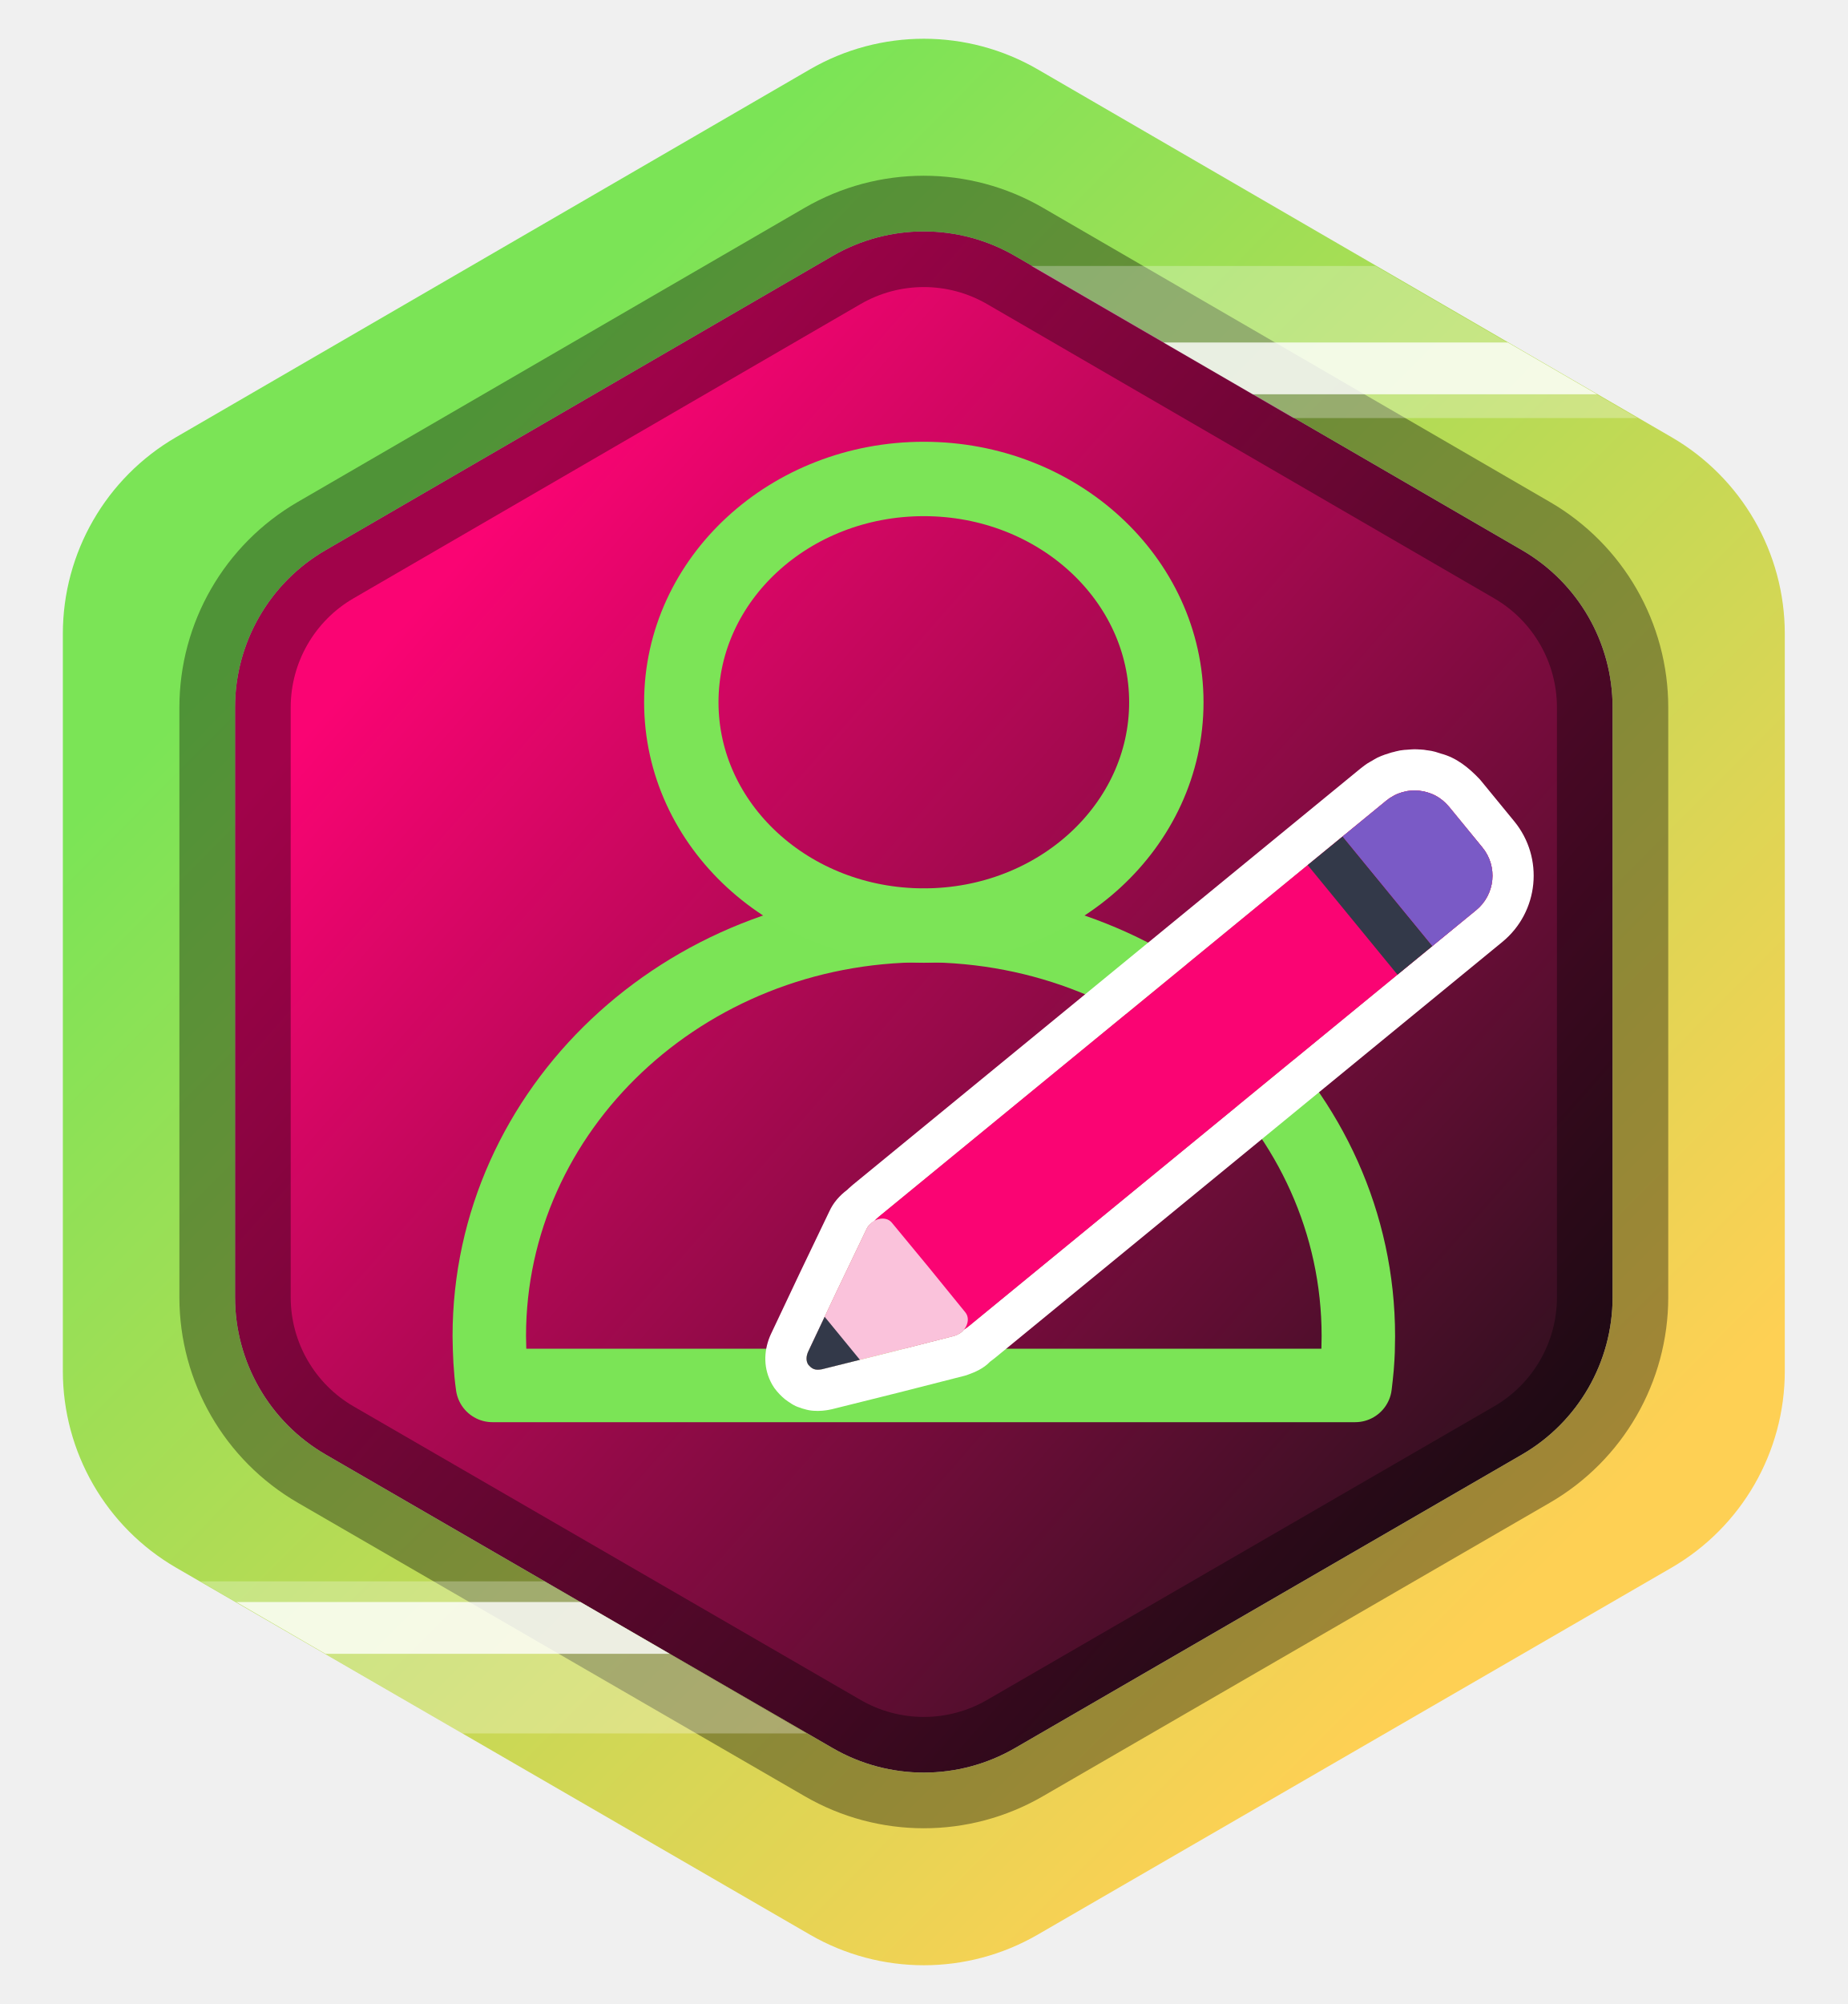
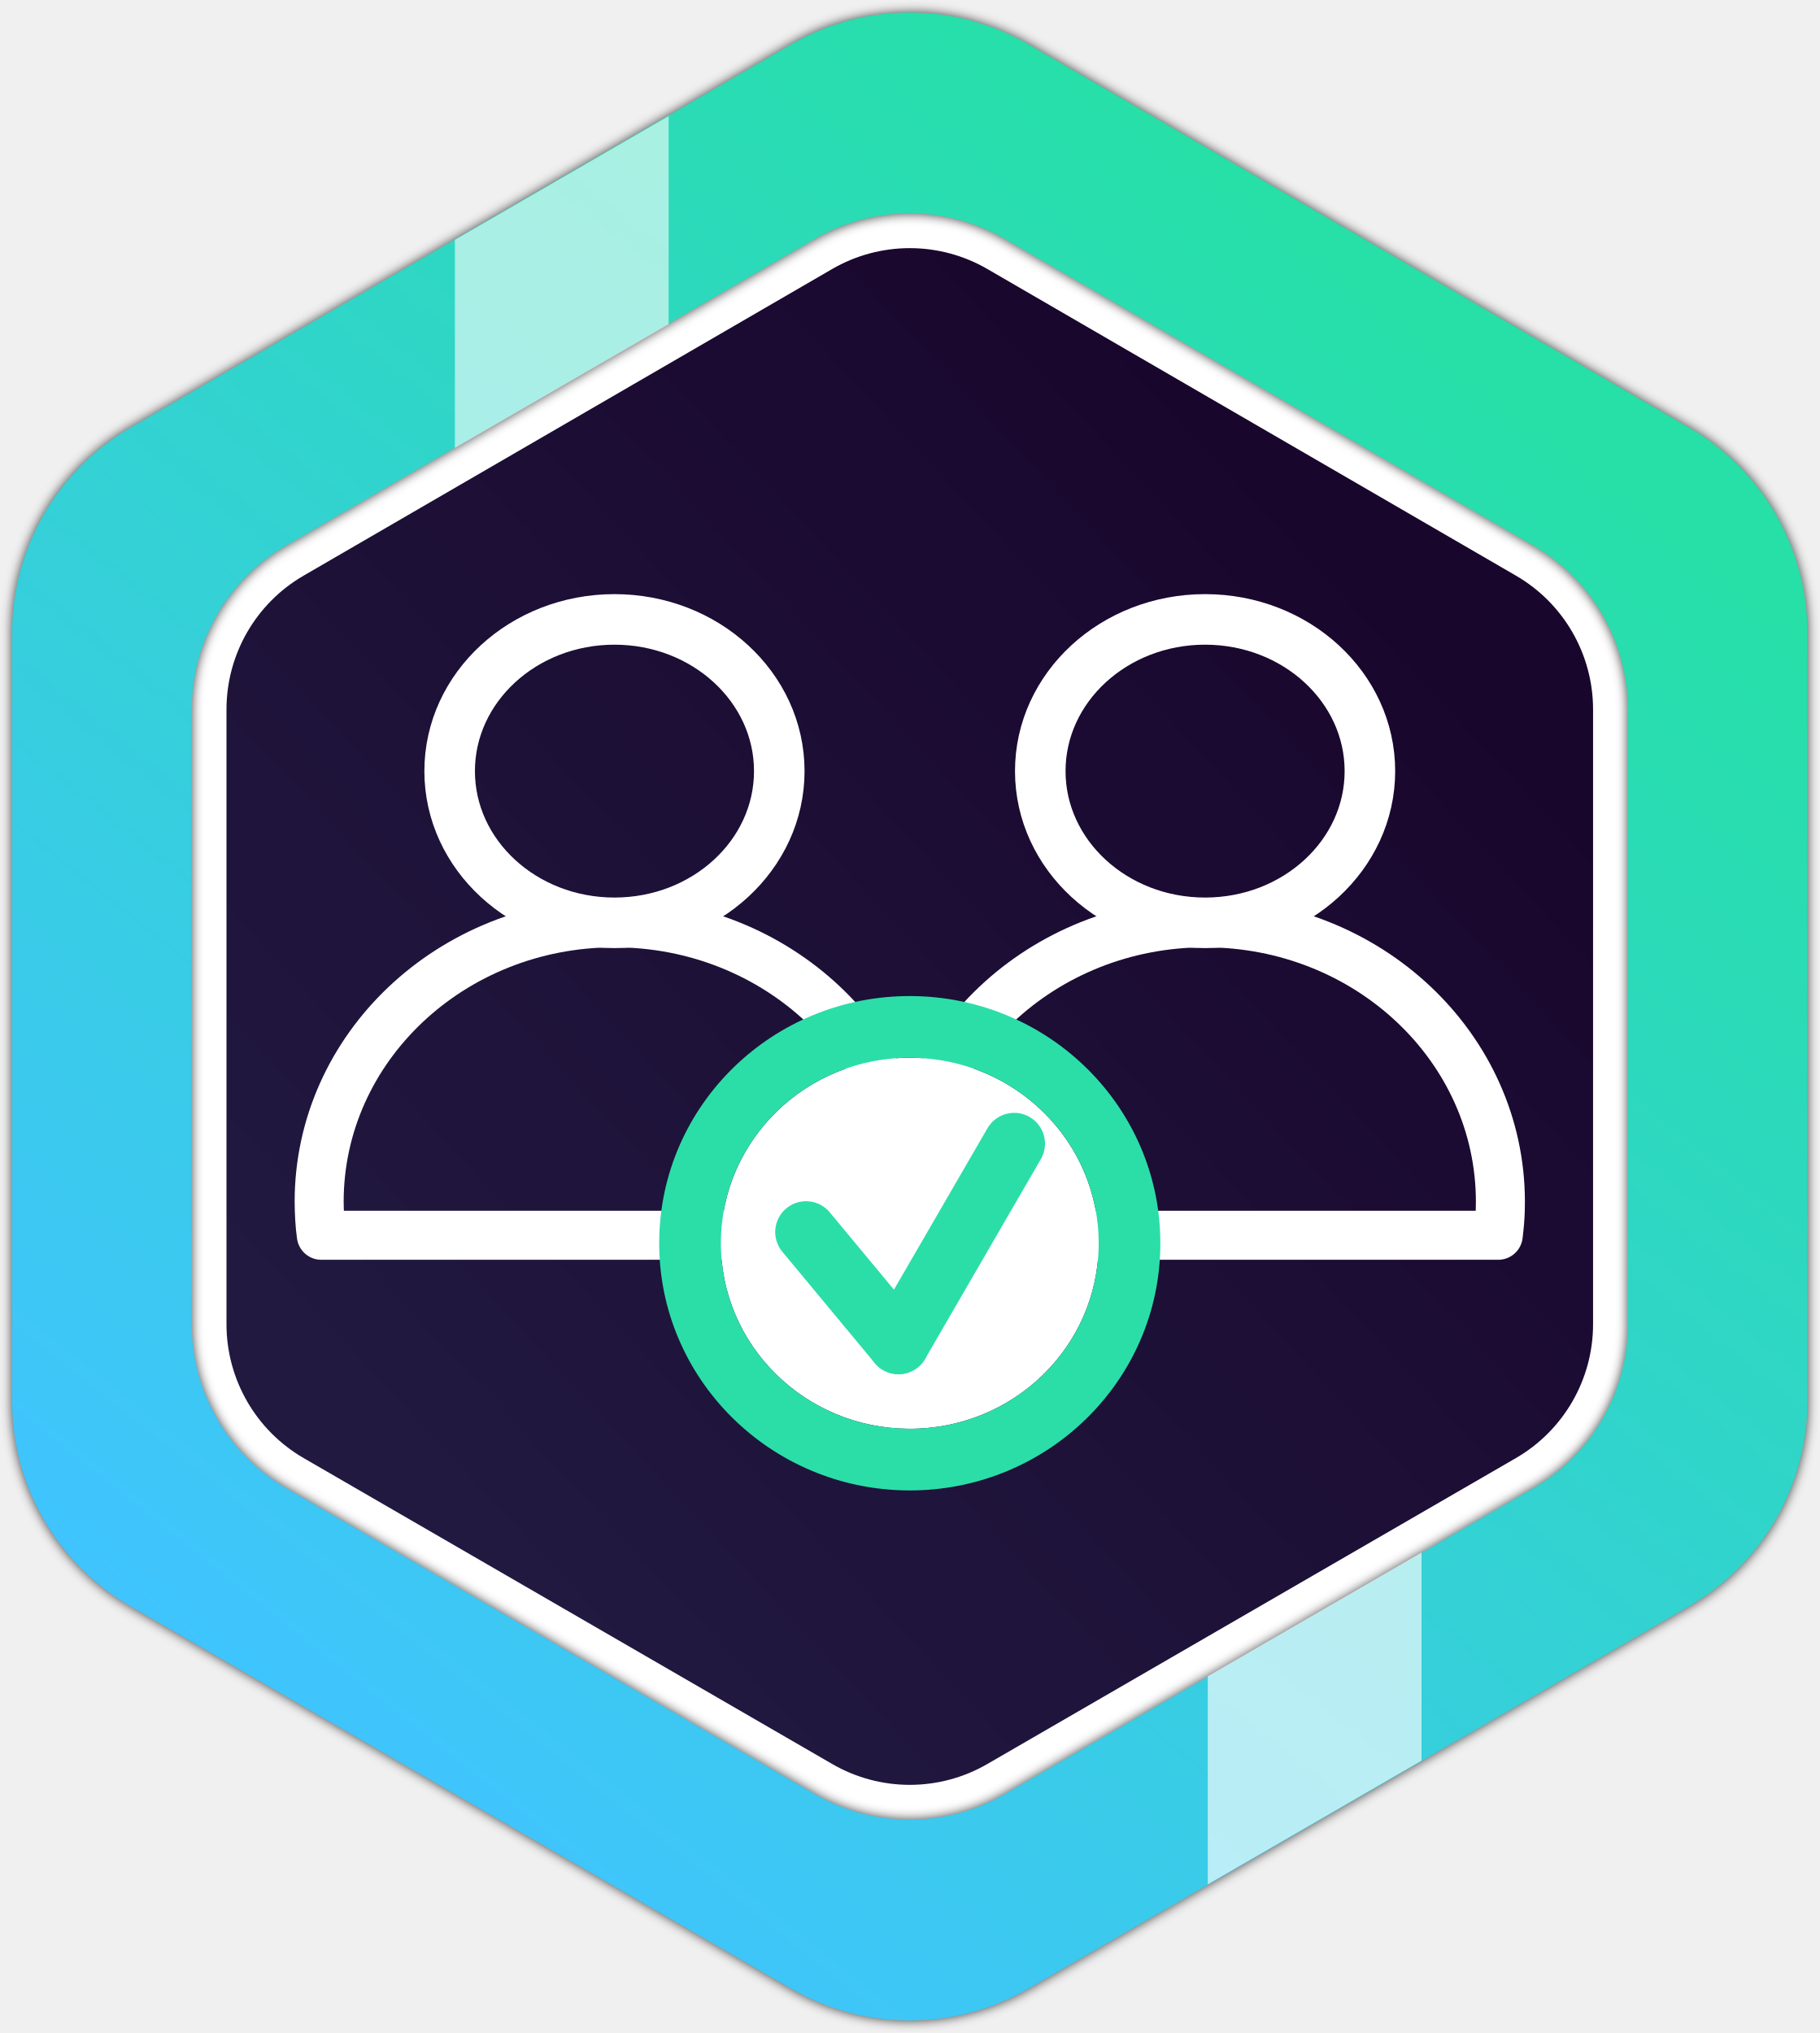
- <svg xmlns="http://www.w3.org/2000/svg" version="1.1" x="0" y="0" width="830" height="900" viewBox="0, 0, 830, 900">
+ <svg xmlns="http://www.w3.org/2000/svg" width="784" height="876" viewBox="0 0 784 876" fill="none">
+   <path d="M701.416 570.592V305.712C701.416 276.596 685.915 249.684 660.732 235.076L432.98 102.948C407.64 88.248 376.364 88.248 351.024 102.948L123.272 235.076C98.088 249.684 82.588 276.596 82.588 305.712V570.592C82.588 599.734 98.12 626.668 123.342 641.268L351.094 773.092C376.4 787.739 407.604 787.739 432.91 773.092L660.662 641.268C685.884 626.668 701.416 599.734 701.416 570.592Z" fill="url(#paint0_linear_1785_3414)" />
+   <path d="M701.416 570.592V305.712C701.416 276.596 685.915 249.684 660.732 235.076L432.98 102.948C407.64 88.248 376.364 88.248 351.024 102.948L123.272 235.076C98.088 249.684 82.588 276.596 82.588 305.712V570.592C82.588 599.734 98.12 626.668 123.342 641.268L351.094 773.092C376.4 787.739 407.604 787.739 432.91 773.092L660.662 641.268C685.884 626.668 701.416 599.734 701.416 570.592Z" fill="url(#paint1_linear_1785_3414)" />
+   <path d="M701.416 570.592V305.712C701.416 276.596 685.915 249.684 660.732 235.076L432.98 102.948C407.64 88.248 376.364 88.248 351.024 102.948L123.272 235.076C98.088 249.684 82.588 276.596 82.588 305.712V570.592C82.588 599.734 98.12 626.668 123.342 641.268L351.094 773.092C376.4 787.739 407.604 787.739 432.91 773.092L660.662 641.268C685.884 626.668 701.416 599.734 701.416 570.592Z" stroke="white" stroke-width="30" />
+   <g filter="url(#filter0_f_1785_3414)">
+     <path d="M395.318 5.457C412.265 5.946 428.483 10.96 443.224 19.185L727.914 184.345C759.392 202.606 778.768 236.246 778.768 272.639V603.739C778.768 640.168 759.354 673.836 727.826 692.085L443.136 856.865C411.504 875.174 372.498 875.174 340.866 856.865L56.176 692.085C24.648 673.836 5.234 640.168 5.234 603.739V272.639C5.234 236.246 24.608 202.606 56.088 184.345L340.778 19.185C358.285 9.057 375.283 5.457 395.318 5.457ZM397.306 92.095C381.009 91.1 365.206 95.034 351.022 102.948L123.271 235.076C98.086 249.684 82.587 276.596 82.587 305.712V570.591C82.587 599.734 98.118 626.668 123.341 641.268L351.093 773.092C376.398 787.739 407.603 787.739 432.909 773.092L660.661 641.268C685.883 626.668 701.414 599.734 701.414 570.592L701.415 570.591V305.711C701.414 276.596 685.914 249.684 660.731 235.076L432.979 102.948C425.187 98.443 416.688 95.225 407.846 93.473C404.37 92.785 400.819 92.554 397.306 92.095Z" fill="black" fill-opacity="0.75" />
+   </g>
+   <path d="M778.768 603.739C778.768 640.168 759.354 673.836 727.826 692.085L443.136 856.865C411.504 875.174 372.498 875.174 340.866 856.865L56.176 692.085C24.648 673.836 5.234 640.168 5.234 603.739V272.639C5.234 236.246 24.608 202.606 56.088 184.345L340.778 19.185C372.454 0.81 411.548 0.81 443.224 19.185L727.914 184.345C759.392 202.606 778.768 236.246 778.768 272.639V603.739ZM701.415 570.592V305.712C701.414 276.596 685.914 249.684 660.731 235.076L432.979 102.948C407.638 88.248 376.363 88.248 351.022 102.948L123.271 235.076C98.086 249.684 82.587 276.596 82.587 305.712V570.592C82.587 599.734 98.118 626.668 123.341 641.268L351.093 773.092C376.398 787.739 407.603 787.739 432.909 773.092L660.661 641.268C685.883 626.668 701.414 599.734 701.414 570.592H701.415Z" fill="url(#paint2_linear_1785_3414)" />
+   <path d="M196 103.33L288.102 50.02V139.714L196 193.023V103.33Z" fill="white" fill-opacity="0.588" />
+   <path d="M612.511 758.643L520.408 811.952V722.26L612.511 668.95V758.643Z" fill="white" fill-opacity="0.648" />
+   <path d="M264.759 397.635C225.538 397.635 193.744 368.369 193.744 332.266C193.744 296.163 225.538 266.896 264.759 266.896C303.979 266.896 335.773 296.163 335.773 332.266C335.773 368.369 303.979 397.635 264.759 397.635Z" stroke="white" stroke-width="21.78" stroke-linecap="round" stroke-linejoin="round" />
+   <path d="M264.759 397.635C335.033 397.636 392.001 451.449 392.001 517.831C391.95 521.609 391.978 522.629 391.63 527.079C391.494 528.812 391.258 530.536 391.072 532.265H138.445C137.761 527.484 137.581 522.655 137.516 517.831C137.516 451.449 194.485 397.636 264.759 397.636V397.635Z" stroke="white" stroke-width="21.12" stroke-linecap="round" stroke-linejoin="round" />
+   <path d="M519.244 397.635C480.024 397.635 448.23 368.369 448.23 332.266C448.23 296.163 480.024 266.896 519.244 266.896C558.464 266.896 590.259 296.163 590.259 332.266C590.259 368.369 558.464 397.635 519.244 397.635Z" stroke="white" stroke-width="21.78" stroke-linecap="round" stroke-linejoin="round" />
+   <path d="M519.244 397.635C589.518 397.636 646.486 451.449 646.486 517.831C646.436 521.609 646.464 522.629 646.115 527.079C645.98 528.812 645.744 530.536 645.558 532.265H392.93C392.247 527.484 392.067 522.655 392.002 517.831C392.002 451.449 448.97 397.636 519.244 397.636V397.635Z" stroke="white" stroke-width="21.12" stroke-linecap="round" stroke-linejoin="round" />
+   <path d="M391.522 615.637C346.57 615.367 310.343 579.361 310.607 535.214C310.872 491.067 347.527 455.497 392.48 455.766C437.432 456.036 473.659 492.042 473.395 536.189C473.13 580.336 436.475 615.906 391.522 615.637Z" fill="white" />
+   <path d="M392.64 429.193C452.162 429.55 500.322 477.417 499.969 536.348C499.616 595.28 450.886 642.566 391.364 642.21C331.842 641.853 283.682 593.986 284.035 535.055C284.388 476.123 333.118 428.837 392.64 429.193ZM392.481 455.766C347.528 455.497 310.873 491.067 310.608 535.214C310.344 579.361 346.571 615.367 391.523 615.637C436.476 615.906 473.131 580.336 473.396 536.189C473.66 492.042 437.433 456.036 392.481 455.766Z" fill="#2BDEA8" />
+   <path d="M347.307 530.877L387.13 578.843" stroke="#2BDEA8" stroke-width="26.573" stroke-linecap="round" stroke-linejoin="round" />
+   <path d="M387.129 578.842L436.982 492.801" stroke="#2BDEA8" stroke-width="26.573" stroke-linecap="round" stroke-linejoin="round" />
  <defs>
-     <linearGradient id="Gradient_1" gradientUnits="userSpaceOnUse" x1="737.128" y1="-735.259" x2="262.823" y2="-195.854" gradientTransform="matrix(-0, 1, -1, -0, 0, 0)">
-       <stop offset="0" stop-color="#121212" />
-       <stop offset="1" stop-color="#FA0473" />
+     <filter id="filter0_f_1785_3414" x="0.234" y="0.457" width="783.533" height="875.14" filterUnits="userSpaceOnUse" color-interpolation-filters="sRGB">
+       <feFlood flood-opacity="0" result="BackgroundImageFix" />
+       <feBlend mode="normal" in="SourceGraphic" in2="BackgroundImageFix" result="shape" />
+       <feGaussianBlur stdDeviation="2.5" result="effect1_foregroundBlur_1785_3414" />
+     </filter>
+     <linearGradient id="paint0_linear_1785_3414" x1="421.727" y1="420.241" x2="278.166" y2="531.032" gradientUnits="userSpaceOnUse">
+       <stop stop-color="#6A24CC" />
+       <stop offset="1" stop-color="#2D1081" />
    </linearGradient>
-     <linearGradient id="Gradient_2" gradientUnits="userSpaceOnUse" x1="316.261" y1="-355.705" x2="532.652" y2="-914.985" gradientTransform="matrix(-0, 1, -1, -0, 0, 0)">
-       <stop offset="0" stop-color="#FA0473" />
-       <stop offset="1" stop-color="#101010" />
+     <linearGradient id="paint1_linear_1785_3414" x1="579.645" y1="236.429" x2="167.963" y2="620.749" gradientUnits="userSpaceOnUse">
+       <stop stop-color="#19062D" />
+       <stop offset="1" stop-color="#211940" />
    </linearGradient>
-     <linearGradient id="Gradient_3" gradientUnits="userSpaceOnUse" x1="219.54" y1="-181.212" x2="716.79" y2="-681.883" gradientTransform="matrix(-0, 1, -1, -0, 0, 0)">
-       <stop offset="0" stop-color="#7BE456" />
-       <stop offset="1" stop-color="#FED054" />
-     </linearGradient>
-     <linearGradient id="Gradient_4" gradientUnits="userSpaceOnUse" x1="445.641" y1="571.138" x2="770.908" y2="758.103">
-       <stop offset="0" stop-color="#FFFFFF" />
-       <stop offset="1" stop-color="#F7C654" />
-     </linearGradient>
-     <linearGradient id="Gradient_5" gradientUnits="userSpaceOnUse" x1="682.623" y1="420.747" x2="469.63" y2="315.997">
-       <stop offset="0" stop-color="#FFCF4C" />
-       <stop offset="1" stop-color="#FFFFFF" />
+     <linearGradient id="paint2_linear_1785_3414" x1="622.508" y1="139.148" x2="128.818" y2="758.68" gradientUnits="userSpaceOnUse">
+       <stop stop-color="#26E0A7" />
+       <stop offset="1" stop-color="#40C4FF" />
    </linearGradient>
  </defs>
-   <g id="Layer_1" display="none">
-     <g>
-       <path d="M-30.932,-44.732 L1119.553,-44.732 L1119.553,1155.589 L-30.932,1155.589 z" fill="#333949" />
-       <path d="M1119.553,-64.732 C1130.599,-64.732 1139.553,-55.778 1139.553,-44.732 L1139.553,1155.589 C1139.553,1166.634 1130.599,1175.589 1119.553,1175.589 L-30.932,1175.589 C-41.977,1175.589 -50.932,1166.634 -50.932,1155.589 L-50.932,-44.732 C-50.932,-55.778 -41.977,-64.732 -30.932,-64.732 L1119.553,-64.732 z M1119.553,-44.732 L-30.932,-44.732 L-30.932,1155.589 L1119.553,1155.589 L1119.553,-44.732 z" fill="#000000" />
-     </g>
-   </g>
-   <g id="Layer_2">
-     <path d="M724.414,582.592 L724.414,317.712 C724.414,288.596 708.913,261.684 683.73,247.076 L455.978,114.948 C430.638,100.248 399.362,100.248 374.022,114.948 L146.27,247.076 C121.086,261.684 105.586,288.596 105.586,317.712 L105.586,582.592 C105.586,611.734 121.118,638.668 146.34,653.268 L374.092,785.092 C399.398,799.739 430.602,799.739 455.908,785.092 L683.66,653.268 C708.882,638.668 724.414,611.734 724.414,582.592" fill="url(#Gradient_1)" id="Shape" />
-     <path d="M545.305,158.955 C557.963,159.756 569.966,163.663 580.978,169.808 L808.73,301.936 C833.912,316.544 849.413,343.456 849.413,372.572 L849.413,525.713 L230.586,525.713 L230.586,372.572 C230.586,343.456 246.085,316.544 271.269,301.936 L499.022,169.808 C509.891,163.527 522.15,159.773 534.695,158.955 C538.224,158.725 541.768,158.955 545.305,158.955 z" fill="url(#Gradient_2)" display="none" />
-     <path d="M801.767,615.739 C801.767,652.168 782.353,685.836 750.825,704.085 L466.135,868.865 C434.503,887.174 395.497,887.174 363.865,868.865 L79.175,704.085 C47.647,685.836 28.233,652.168 28.233,615.739 L28.233,284.639 C28.233,248.246 47.607,214.606 79.087,196.345 L363.777,31.185 C395.453,12.81 434.547,12.81 466.223,31.185 L750.913,196.345 C782.391,214.606 801.767,248.246 801.767,284.639 L801.767,615.739 z M724.414,582.592 L724.414,317.712 C724.413,288.596 708.913,261.684 683.73,247.076 L455.978,114.948 C430.637,100.248 399.362,100.248 374.021,114.948 L146.27,247.076 C121.085,261.684 105.586,288.596 105.586,317.712 L105.586,582.592 C105.586,611.734 121.117,638.668 146.34,653.268 L374.092,785.092 C399.397,799.739 430.602,799.739 455.908,785.092 L683.66,653.268 C708.882,638.668 724.413,611.734 724.413,582.592 z" fill="url(#Gradient_3)" id="Shape" />
-     <path d="M724.414,582.592 L724.414,317.712 C724.414,288.596 708.913,261.684 683.73,247.076 L455.978,114.948 C430.638,100.248 399.362,100.248 374.022,114.948 L146.27,247.076 C121.086,261.684 105.586,288.596 105.586,317.712 L105.586,582.592 C105.586,611.734 121.118,638.668 146.34,653.268 L374.092,785.092 C399.398,799.739 430.602,799.739 455.908,785.092 L683.66,653.268 C708.882,638.668 724.414,611.734 724.414,582.592" fill-opacity="0" stroke="#000000" stroke-width="50" id="Shape" opacity="0.358" />
-     <path d="M623.786,490.436 C680.597,490.436 726.652,529.26 726.652,577.151 L726.652,713.07 L361.972,713.07 L361.972,577.151 C361.972,529.26 408.027,490.436 464.838,490.436 L623.786,490.436 z" fill="#FFFFFF" display="none" />
-     <path d="M621.732,489.861 C680.627,489.861 728.892,529.354 728.892,578.826 L728.892,705.49 C728.892,709.994 725.131,713.645 720.491,713.645 L370.372,713.645 C365.733,713.645 361.972,709.994 361.971,705.49 L361.971,578.826 C361.972,529.354 410.236,489.861 469.131,489.861 L621.732,489.861 z" fill="url(#Gradient_4)" display="none" />
-     <path d="M545.805,490.436 L545.805,713.07 L361.972,713.07 L361.972,577.151 C361.972,529.26 408.027,490.436 464.838,490.436 L545.805,490.436 z" fill="#D0CE83" display="none" />
-     <path d="M544.312,459.635 C484.868,459.635 436.68,412.128 436.68,353.526 C436.68,294.923 484.868,247.417 544.312,247.417 C603.755,247.417 651.944,294.923 651.944,353.526 C651.944,412.128 603.755,459.635 544.312,459.635 z" fill="url(#Gradient_5)" display="none" />
-     <path d="M617.859,119.446 L735.588,187.745 L580.958,187.745 L464.11,119.956 L463.196,119.446 L617.859,119.446 z" fill="#FFFFFF" id="Shape" opacity="0.276" />
-     <path d="M244.59,710.18 L362.319,778.479 L207.689,778.479 L90.841,710.69 L89.928,710.18 L244.59,710.18 z" fill="#FFFFFF" id="Shape" opacity="0.276" />
-     <path d="M260.764,719.47 L300.85,742.725 L146.221,742.725 L106.136,719.47 L260.764,719.47 z" fill="#FFFFFF" id="Shape" opacity="0.799" />
-     <path d="M677.351,153.81 L717.437,177.065 L562.808,177.065 L522.722,153.81 L677.351,153.81 z" fill="#FFFFFF" id="Shape" opacity="0.799" />
-     <path d="M415,415.669 C522.807,415.669 610.201,498.223 610.201,600.059 C610.123,605.856 610.166,607.42 609.632,614.246 C609.424,616.906 609.062,619.551 608.777,622.203 L221.223,622.203 C220.175,614.869 219.898,607.46 219.799,600.059 C219.799,498.223 307.193,415.669 415,415.669 z" fill-opacity="0" stroke="#7BE456" stroke-width="33" stroke-linecap="round" stroke-linejoin="round" />
-     <path d="M415,415.669 C354.833,415.669 306.057,370.771 306.057,315.386 C306.057,260.001 354.833,215.103 415,215.103 C475.167,215.103 523.943,260.001 523.943,315.386 C523.943,370.771 475.167,415.669 415,415.669 z" fill-opacity="0" stroke="#7CE457" stroke-width="33.412" stroke-linecap="round" stroke-linejoin="round" />
-     <g>
-       <path d="M635.537,354.992 C637.955,355.168 637.07,354.981 638.236,355.26 C640.258,355.46 638.995,355.263 641.968,356.151 C642.062,356.173 642.026,356.159 642.079,356.184 C645.664,357.155 648.515,359.631 650.95,362.314 L665.926,380.584 C672.929,389.126 671.68,401.728 663.138,408.73 L435.29,595.501 C433.468,596.847 434.247,596.399 433.064,597.023 C432.011,598.554 430.359,599.408 428.637,599.958 L398.941,607.531 L369.274,614.921 C368.197,615.092 367.066,615.331 366.006,614.921 C364.688,614.636 363.827,613.671 362.981,612.704 C362.053,611.041 362.159,609.217 362.96,607.218 L367.493,597.63 L370.454,591.366 L370.454,591.366 L376.046,579.54 L389.28,551.945 C390.107,550.21 391.337,549.186 392.959,548.264 C393.871,547.143 393.252,547.843 394.956,546.296 L587.44,388.513 L603.129,375.653 L622.803,359.525 L622.809,359.521 C624.623,358.181 623.849,358.626 625.019,358.009 C627.524,356.593 626.526,356.954 627.836,356.523 C628.22,356.32 627.923,356.465 628.778,356.213 C630.398,355.68 629.757,355.803 630.654,355.659 C632.937,354.985 631.342,355.382 635.537,354.992 z" fill="#FEAA58" />
-       <path d="M635.351,336.493 L636.88,336.541 C637.231,336.566 637.452,336.579 637.591,336.585 C637.598,336.586 637.968,336.596 638.174,336.605 C640.19,336.772 639.244,336.651 641.017,336.943 L641.298,336.972 C642.449,337.1 643.537,337.296 644.759,337.64 C645.243,337.776 646.669,338.248 647.261,338.425 L647.258,338.436 C654.253,340.251 659.774,344.754 664.647,349.879 C664.857,350.109 665.06,350.345 665.257,350.586 L680.234,368.856 C693.714,385.3 691.31,409.558 674.866,423.038 L447.018,609.808 C446.778,610.006 446.532,610.197 446.282,610.382 C445.885,610.675 445.082,611.3 444.962,611.389 L444.732,611.548 C441.92,614.559 438.071,616.234 434.262,617.582 C433.914,617.693 433.563,617.794 433.209,617.884 L403.513,625.457 L403.413,625.482 L373.746,632.873 C373.225,633.002 372.699,633.109 372.169,633.193 C372.126,633.2 372.091,633.206 371.942,633.23 C371.571,633.291 371.343,633.327 371.032,633.371 C370.516,633.445 370.009,633.506 369.467,633.553 C366.747,633.769 363.949,633.649 361.329,632.812 C360.275,632.55 360.925,632.731 359.399,632.197 L359.328,632.174 L359.329,632.172 C356.801,631.469 354.673,629.904 352.594,628.38 C351.726,627.669 350.967,626.951 350.238,626.186 C349.815,625.743 349.52,625.413 349.056,624.884 C348.206,623.911 347.459,622.852 346.829,621.724 C342.934,614.749 343.021,607.241 345.787,600.338 C345.926,599.991 346.075,599.648 346.235,599.311 L350.768,589.722 L353.729,583.458 L353.73,583.457 L359.321,571.632 L359.365,571.539 L372.579,543.988 C374.358,540.065 377.206,536.915 380.605,534.346 L381.138,533.822 C381.363,533.614 382.173,532.914 382.522,532.598 C382.752,532.389 382.987,532.185 383.228,531.988 L575.712,374.205 L591.401,361.345 L611.075,345.218 C611.332,345.007 611.595,344.803 611.863,344.607 L611.818,344.64 C612.214,344.347 613.012,343.726 613.117,343.648 C613.921,343.05 614.701,342.557 615.531,342.101 C615.715,342 615.854,341.926 616.062,341.817 L616.121,341.785 C616.448,341.598 616.279,341.697 616.627,341.49 C616.649,341.476 616.664,341.467 616.695,341.446 C616.784,341.389 616.963,341.275 617.141,341.165 C618.243,340.483 619.385,339.911 620.672,339.426 C621.233,339.221 620.99,339.306 621.397,339.168 C622.267,338.804 621.662,339.042 623.249,338.555 L623.343,338.522 C623.274,338.547 623.641,338.41 623.899,338.32 C625.625,337.791 624.857,337.986 626.19,337.686 C626.701,337.537 626.433,337.613 626.995,337.458 C628.272,337.115 629.51,336.893 630.864,336.781 C630.72,336.793 632.706,336.676 633.824,336.572 L635.351,336.493 z M635.537,354.992 C631.342,355.382 632.937,354.985 630.654,355.659 C629.757,355.803 630.398,355.68 628.778,356.213 C627.923,356.465 628.22,356.32 627.836,356.523 C626.526,356.954 627.524,356.593 625.018,358.009 C623.849,358.626 624.623,358.181 622.809,359.521 L622.803,359.525 L603.129,375.653 L587.44,388.513 L394.956,546.296 C393.252,547.843 393.871,547.143 392.958,548.263 C391.337,549.186 390.107,550.21 389.28,551.945 L376.046,579.539 L370.454,591.366 L370.454,591.366 L367.493,597.63 L362.96,607.218 C362.159,609.217 362.053,611.041 362.981,612.704 C363.827,613.671 364.688,614.636 366.006,614.921 C367.066,615.331 368.197,615.092 369.274,614.921 L398.941,607.531 L428.637,599.958 C430.359,599.408 432.011,598.554 433.064,597.023 C434.247,596.399 433.468,596.847 435.29,595.501 L663.138,408.73 C671.68,401.728 672.929,389.126 665.926,380.584 L650.95,362.314 C648.515,359.631 645.664,357.155 642.079,356.184 C642.026,356.159 642.062,356.173 641.968,356.151 C638.995,355.263 640.258,355.46 638.236,355.259 C637.07,354.981 637.955,355.168 635.537,354.992 z M645.549,338.001 C645.977,338.096 645.742,338.044 646.256,338.156 L646.256,338.155 C645.973,338.089 645.973,338.089 645.668,338.026 L645.549,338.001 z" fill="#FFFFFF" />
-     </g>
-     <g>
-       <path d="M394.954,546.303 L622.801,359.532 C631.344,352.53 643.946,353.778 650.948,362.321 L665.925,380.591 C672.927,389.134 671.679,401.735 663.136,408.738 L435.288,595.508 C426.746,602.511 414.145,601.262 407.142,592.72 L392.166,574.449 C385.163,565.907 386.412,553.305 394.954,546.303 z" fill="#FA0473" />
-       <path d="M362.979,612.711 C362.05,611.048 362.156,609.224 362.957,607.225 L376.043,579.547 L389.278,551.952 C391.524,547.27 397.808,545.686 400.623,549.093 L417.233,569.198 L433.665,589.402 C436.453,592.83 433.666,598.681 428.634,599.965 L398.939,607.538 L369.272,614.928 C366.062,615.558 364.679,614.785 362.979,612.711 z" fill="#FAC2DB" id="-Shape" />
-       <path d="M603.126,375.66 L643.461,424.865 L627.773,437.725 L587.438,388.52 L603.126,375.66 z" fill="#333949" />
-       <path d="M622.801,359.532 C631.343,352.53 643.945,353.778 650.947,362.321 L665.924,380.591 C672.926,389.134 671.678,401.735 663.135,408.738 L643.461,424.865 L603.126,375.66 L622.801,359.532 z" fill="#7A5AC6" />
-       <path d="M370.452,591.373 L386.286,610.69 L369.272,614.928 C366.062,615.558 364.679,614.785 362.979,612.711 C362.05,611.048 362.157,609.224 362.957,607.225 L370.452,591.373 z" fill="#333949" />
-     </g>
-   </g>
</svg>
